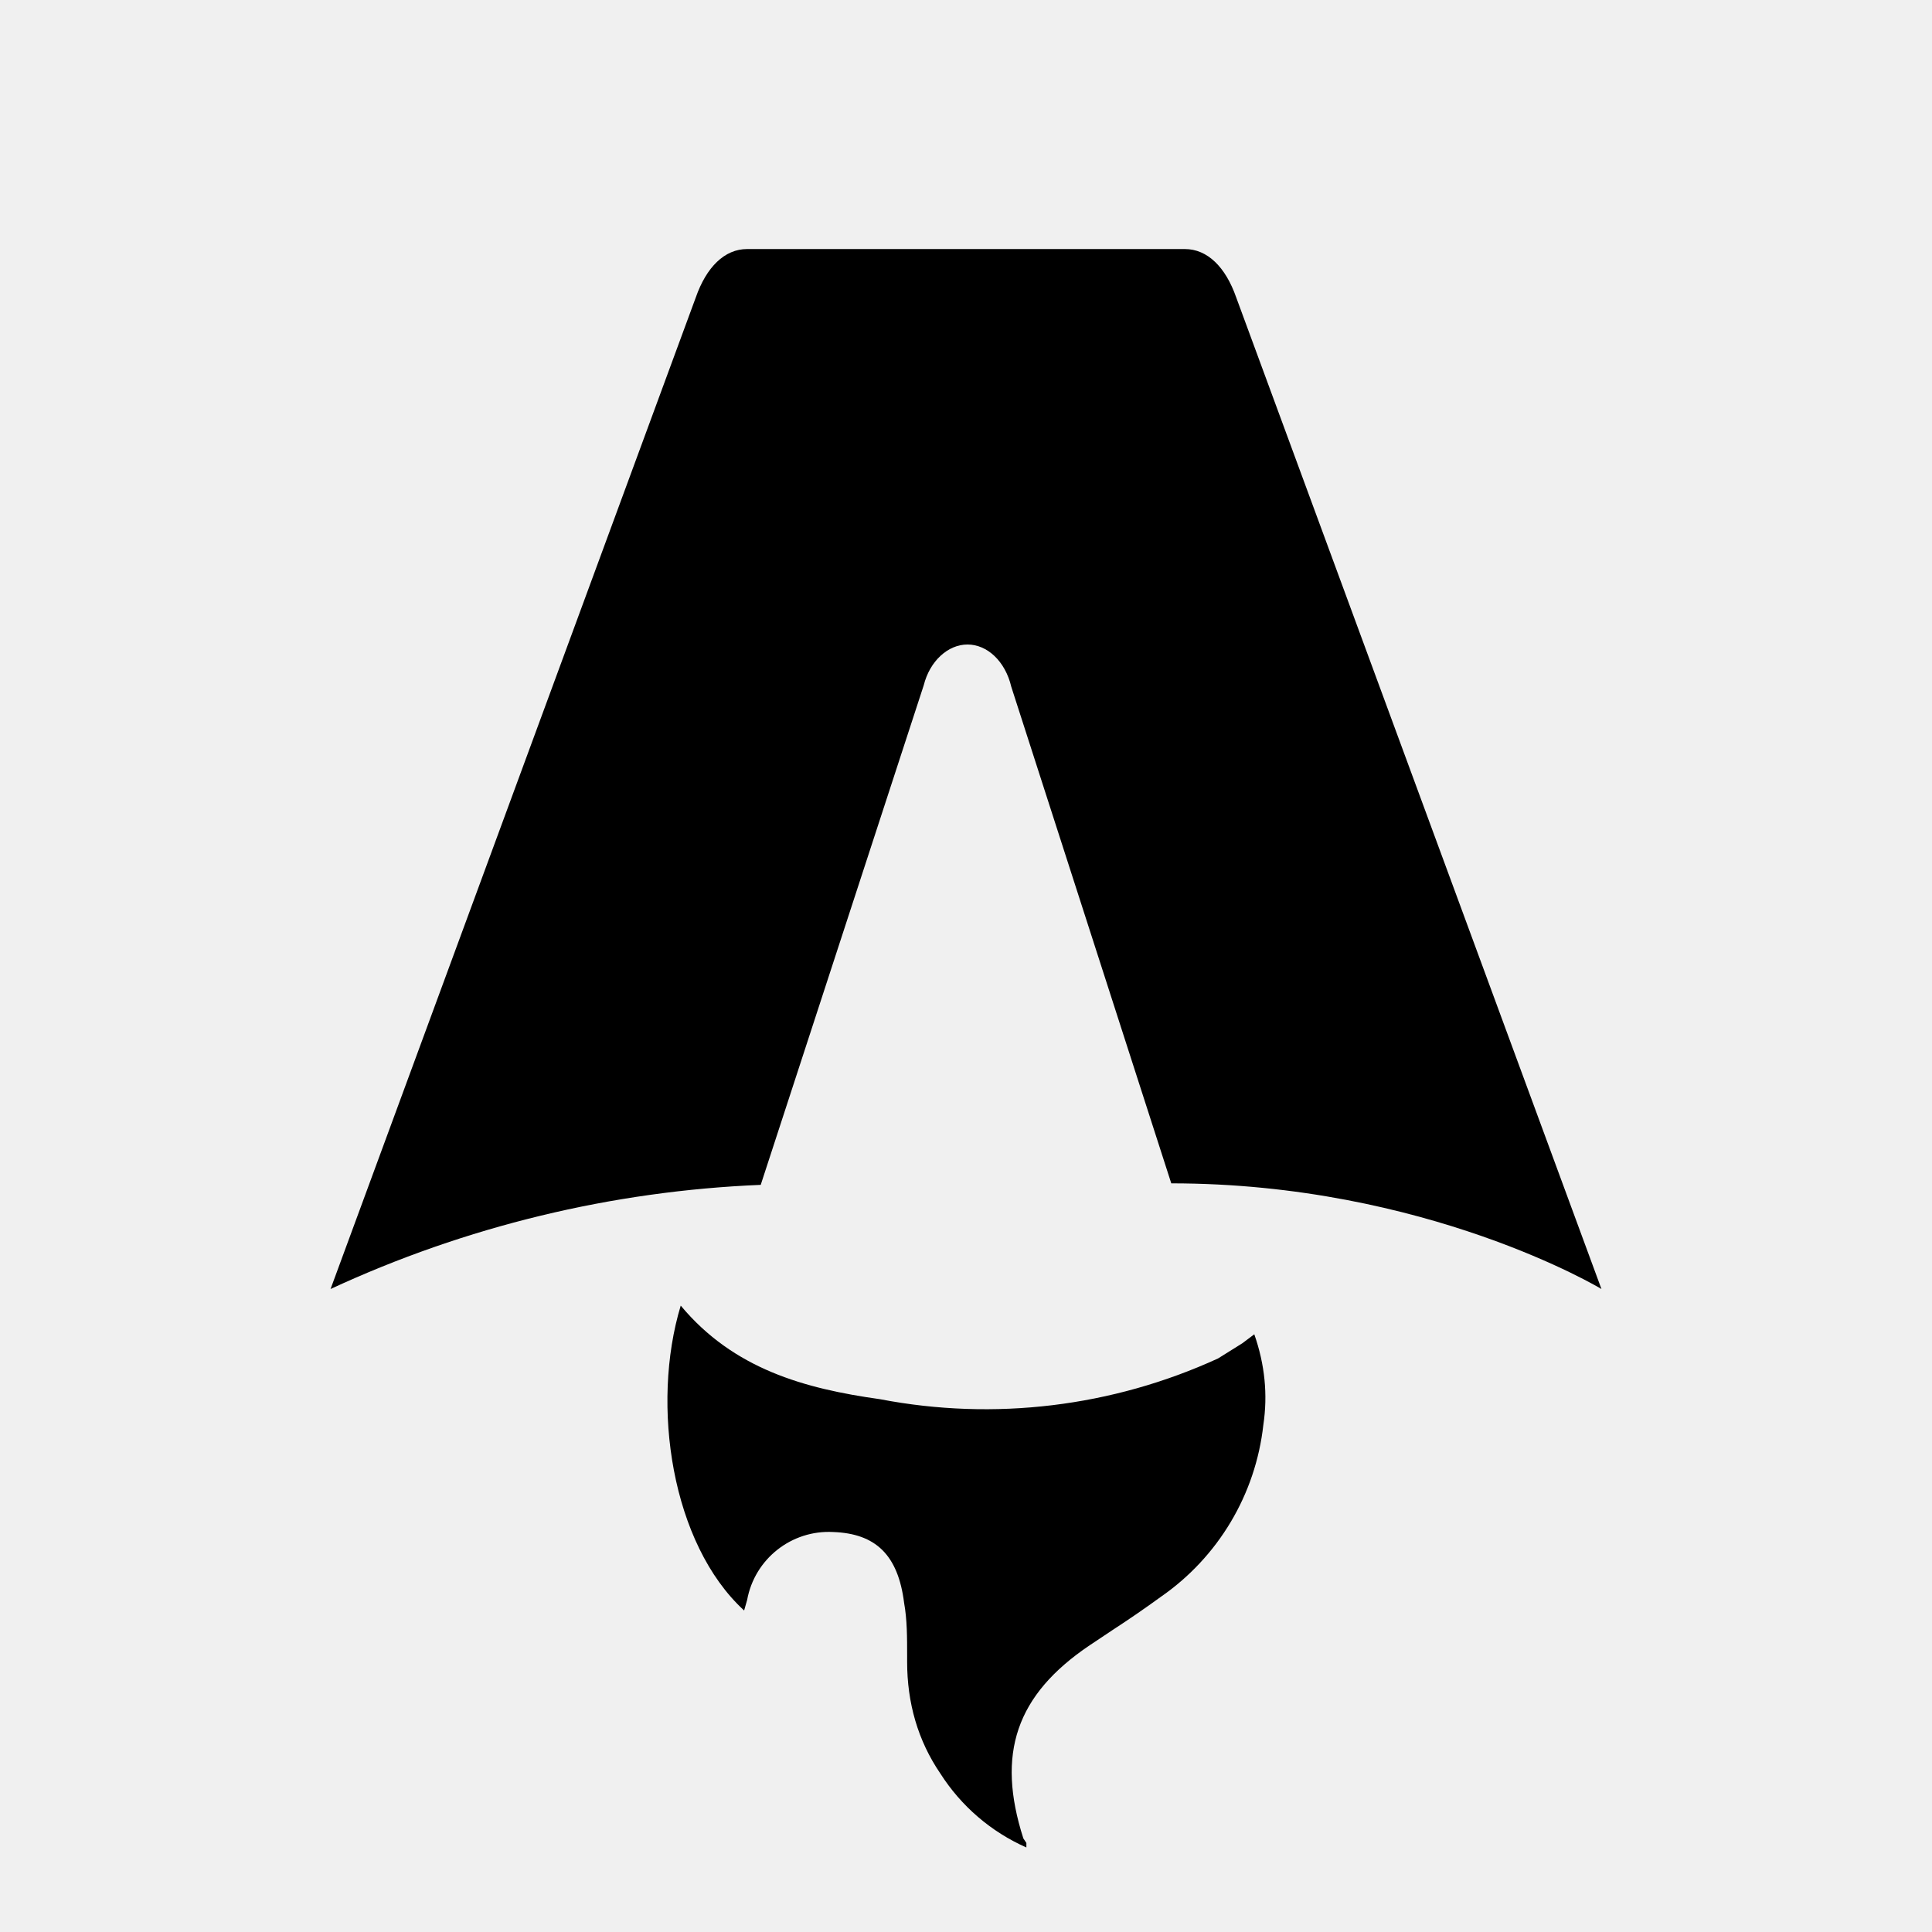
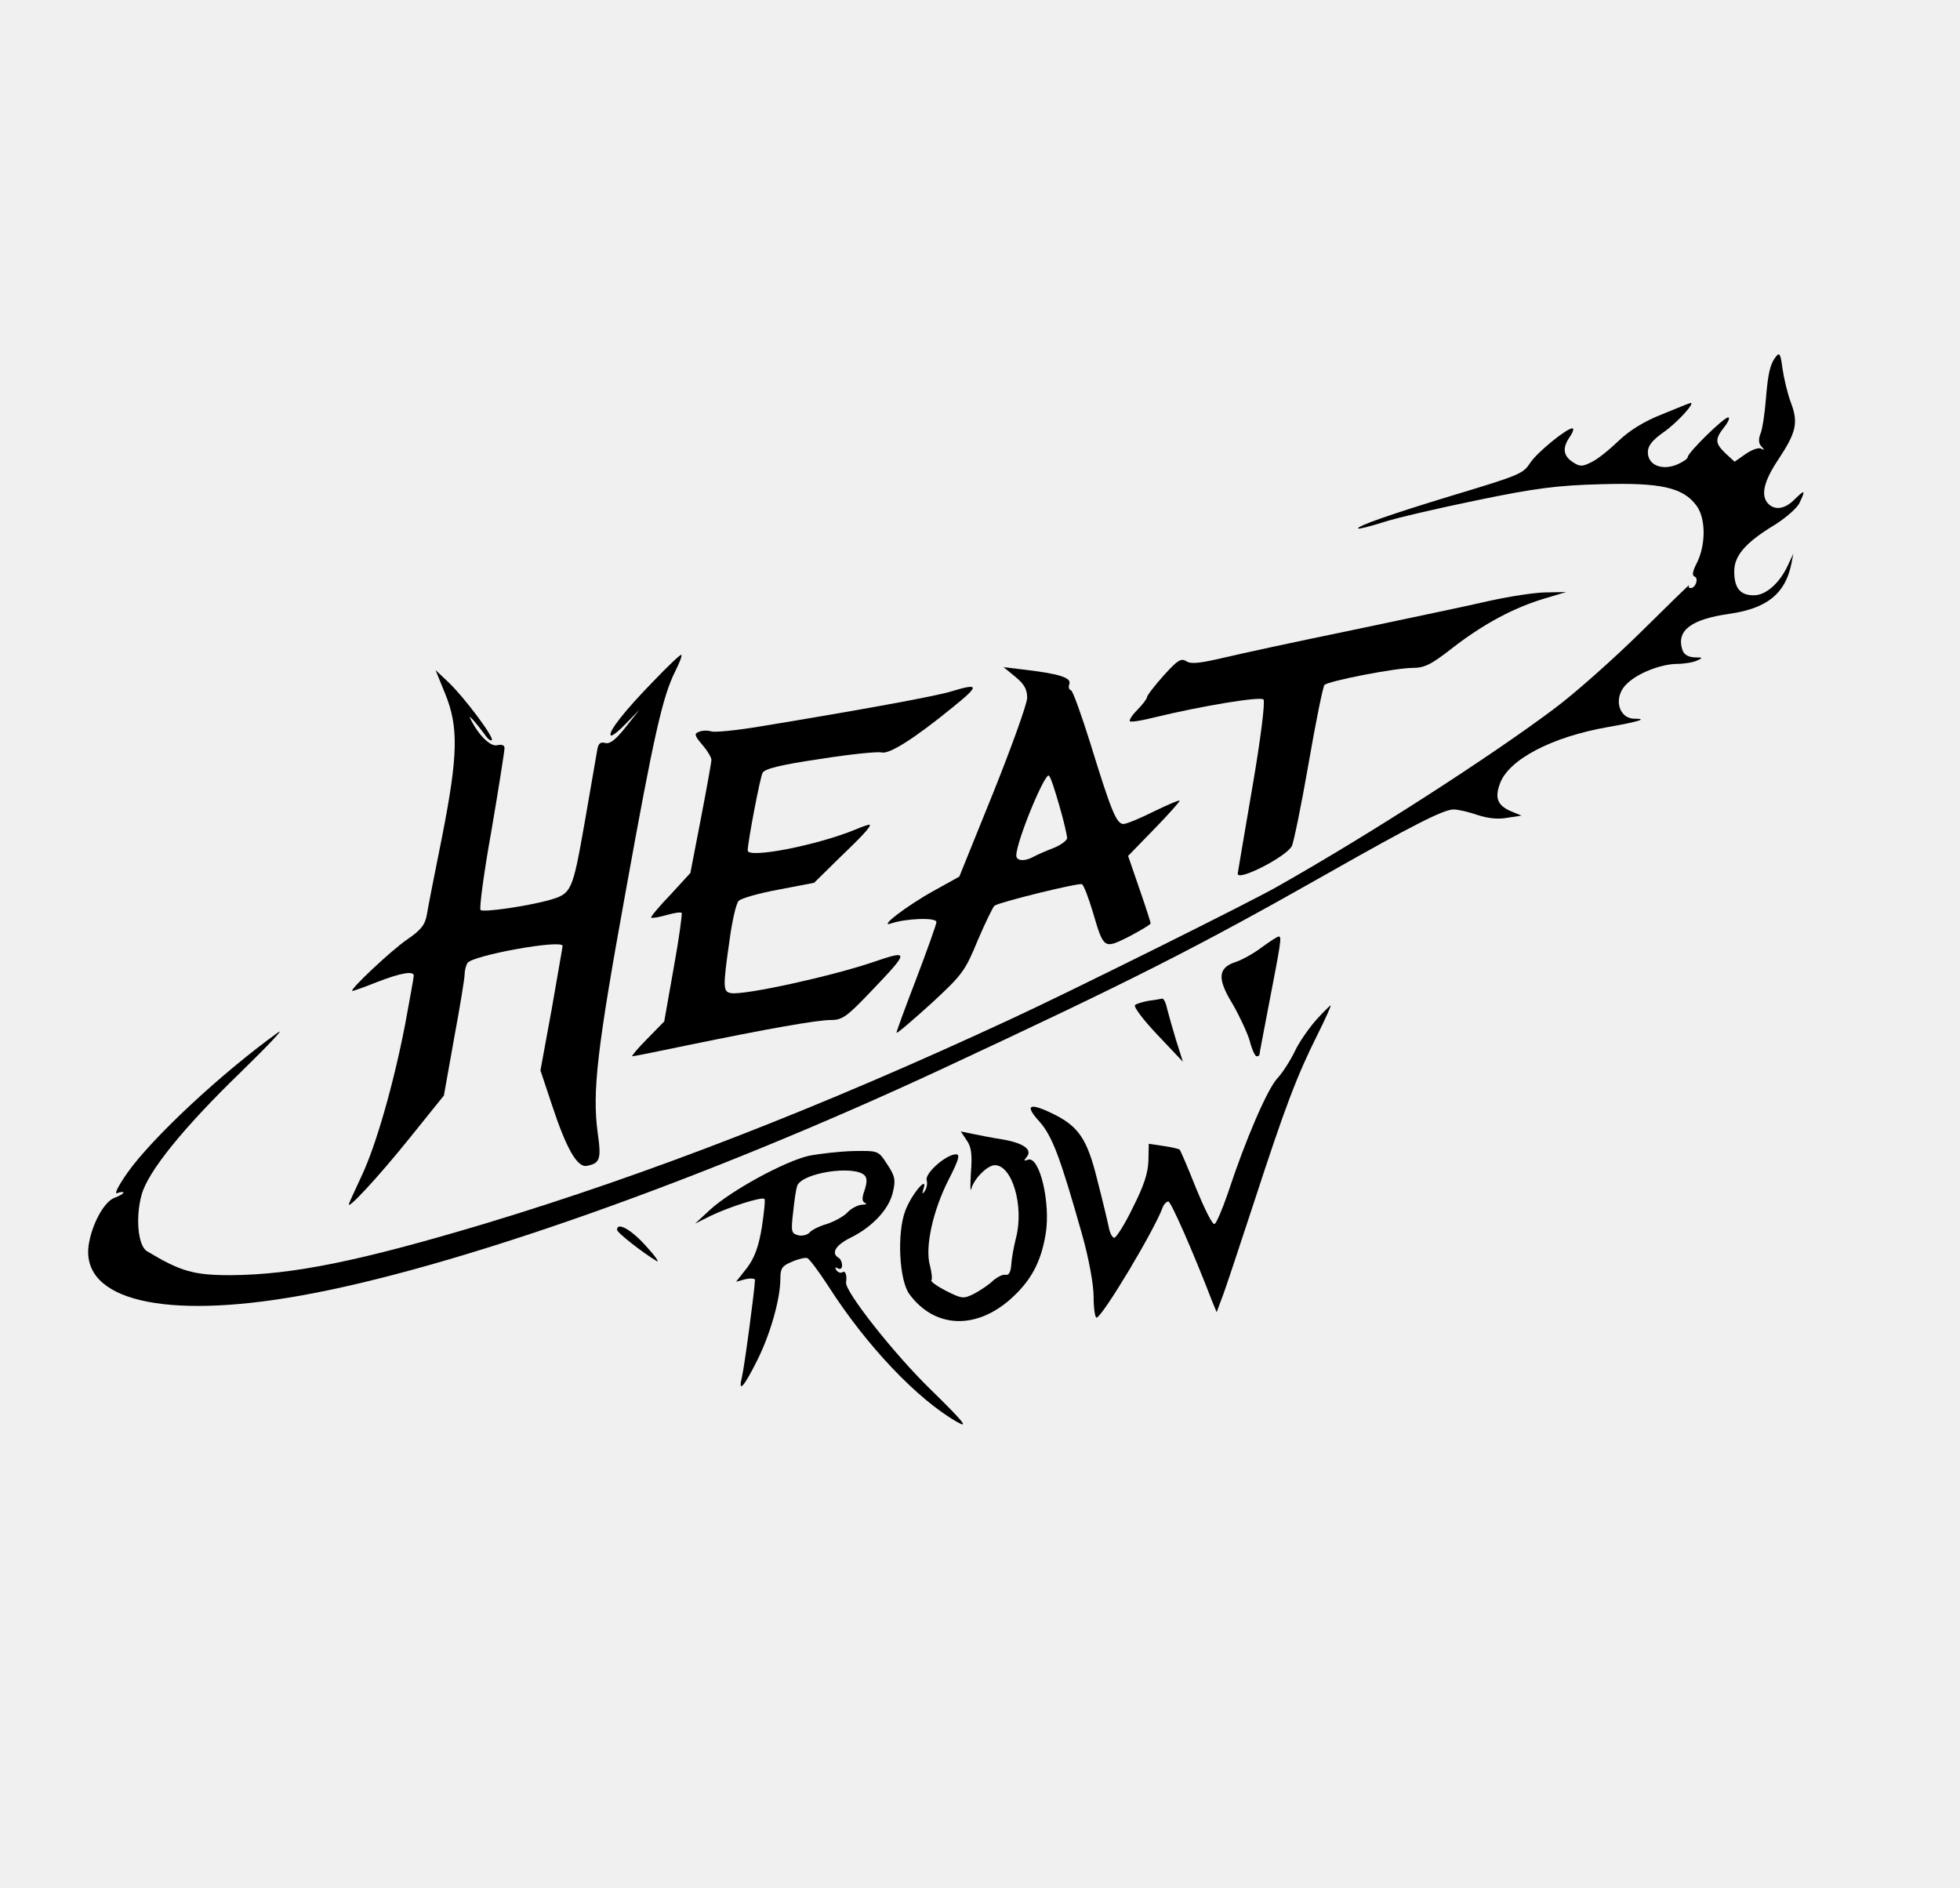
- <svg xmlns="http://www.w3.org/2000/svg" fill="none" viewBox="0 0 128 128">
-   <path d="M50.4 78.5a75.1 75.1 0 0 0-28.5 6.9l24.2-65.7c.7-2 1.9-3.2 3.4-3.2h29c1.5 0 2.7 1.2 3.4 3.2l24.2 65.7s-11.6-7-28.5-7L67 45.5c-.4-1.7-1.6-2.8-2.9-2.8-1.3 0-2.5 1.1-2.9 2.7L50.4 78.5Zm-1.1 28.2Zm-4.2-20.2c-2 6.6-.6 15.8 4.2 20.2a17.5 17.5 0 0 1 .2-.7 5.5 5.5 0 0 1 5.7-4.5c2.8.1 4.3 1.5 4.7 4.7.2 1.1.2 2.3.2 3.5v.4c0 2.7.7 5.2 2.2 7.4a13 13 0 0 0 5.7 4.9v-.3l-.2-.3c-1.8-5.6-.5-9.5 4.4-12.8l1.5-1a73 73 0 0 0 3.2-2.2 16 16 0 0 0 6.8-11.4c.3-2 .1-4-.6-6l-.8.6-1.6 1a37 37 0 0 1-22.4 2.7c-5-.7-9.7-2-13.2-6.2Z" />
-   <style>
-         path { fill: #000; }
-         @media (prefers-color-scheme: dark) {
-             path { fill: #FFF; }
-         }
-     </style>
+ <svg xmlns="http://www.w3.org/2000/svg" version="1.0" width="540pt" height="520pt" viewBox="0 0 540 520" preserveAspectRatio="xMidYMid meet">
+   <g transform="translate(0,520) scale(0.1,-0.1)" fill="#000000" stroke="none">
+     <path d="M4894 4219 c-17 -21 -23 -46 -29 -121 -3 -37 -9 -78 -14 -91 -7 -17 -6 -29 2 -37 9 -10 9 -11 -1 -6 -6 4 -26 -3 -43 -15 l-30 -21 -25 23 c-29 28 -30 39 -3 73 11 14 16 26 10 26 -12 0 -111 -97 -111 -109 0 -5 -14 -14 -30 -21 -42 -17 -80 -1 -80 34 0 18 12 33 43 55 35 24 88 81 75 81 -2 0 -37 -14 -78 -31 -49 -19 -91 -45 -120 -73 -25 -24 -58 -51 -75 -59 -26 -13 -32 -13 -52 0 -27 18 -29 40 -7 71 8 12 11 22 6 22 -16 0 -98 -67 -116 -95 -20 -30 -25 -33 -221 -92 -161 -49 -259 -83 -253 -89 2 -2 33 6 68 17 36 12 153 39 260 61 159 33 222 41 340 44 166 5 227 -9 264 -59 26 -35 26 -108 1 -158 -11 -21 -14 -34 -7 -37 13 -4 4 -32 -10 -32 -5 0 -7 3 -4 8 2 4 -57 -54 -132 -128 -76 -75 -184 -171 -242 -214 -178 -133 -507 -345 -760 -488 -71 -41 -578 -293 -734 -365 -523 -243 -996 -427 -1450 -564 -344 -103 -529 -141 -701 -142 -101 0 -137 10 -230 66 -25 15 -32 93 -15 155 17 64 116 186 273 338 78 76 124 125 102 109 -158 -114 -347 -291 -414 -386 -26 -37 -37 -60 -28 -56 10 4 17 4 17 1 0 -2 -11 -9 -25 -14 -29 -11 -63 -75 -71 -132 -19 -150 208 -204 580 -138 421 74 1109 317 1771 625 521 243 698 332 1065 540 231 131 317 175 345 175 12 0 42 -7 65 -15 27 -9 57 -13 82 -8 l40 6 -29 12 c-37 16 -45 36 -31 75 23 67 143 130 298 157 85 15 111 23 74 23 -47 0 -60 62 -21 97 30 29 92 53 136 54 20 0 45 4 56 9 18 8 17 9 -7 9 -17 1 -29 8 -33 21 -17 53 24 84 130 99 103 15 153 55 170 136 l6 30 -15 -32 c-23 -50 -61 -83 -94 -83 -38 0 -54 20 -54 66 0 44 32 80 113 129 30 19 61 46 67 60 17 36 15 37 -13 10 -26 -27 -54 -32 -73 -13 -22 22 -13 62 28 123 49 74 55 101 34 156 -9 24 -19 66 -23 93 -5 39 -8 46 -17 35z" />
+     <path d="M4105 3545 c-55 -13 -224 -48 -375 -80 -151 -31 -313 -66 -359 -77 -64 -15 -89 -18 -102 -10 -15 10 -25 3 -63 -39 -25 -28 -46 -55 -46 -60 0 -4 -12 -20 -26 -34 -14 -14 -24 -29 -21 -32 3 -3 34 2 69 11 128 31 290 58 299 49 5 -5 -7 -105 -31 -244 -22 -128 -40 -235 -40 -236 0 -22 134 47 149 76 5 9 26 111 46 226 20 116 40 214 44 218 11 11 196 47 243 47 33 0 51 9 111 56 84 65 168 110 252 135 l60 18 -55 -1 c-30 0 -100 -11 -155 -23z" />
+     <path d="M1799 3322 c-79 -81 -125 -140 -116 -148 3 -3 22 12 42 33 l37 38 -38 -48 c-27 -34 -43 -47 -56 -44 -13 4 -19 -1 -22 -16 -2 -12 -18 -103 -35 -202 -34 -193 -36 -197 -99 -215 -62 -17 -181 -34 -188 -27 -4 4 9 102 30 219 20 117 36 219 36 227 0 8 -7 11 -20 8 -19 -5 -52 28 -74 73 -8 15 14 -9 40 -44 7 -11 16 -18 19 -15 7 7 -75 117 -119 159 l-36 34 26 -64 c38 -92 36 -171 -8 -395 -20 -99 -39 -196 -42 -215 -5 -28 -16 -42 -54 -68 -44 -30 -163 -142 -151 -142 3 0 34 11 69 25 65 25 100 31 100 17 0 -4 -11 -65 -24 -135 -32 -165 -80 -332 -119 -415 -17 -37 -33 -71 -35 -77 -11 -26 80 72 166 179 l95 118 28 157 c16 86 29 165 29 176 0 11 4 26 8 32 13 21 262 66 262 47 0 -3 -14 -81 -30 -174 l-31 -169 31 -93 c40 -122 70 -174 96 -170 37 7 41 18 31 89 -16 115 -2 233 77 668 78 433 102 538 137 607 11 22 19 42 16 44 -2 2 -37 -31 -78 -74z" />
+     <path d="M2798 3335 c24 -20 32 -34 32 -58 -1 -18 -43 -135 -94 -262 l-93 -230 -72 -40 c-74 -41 -153 -102 -116 -89 41 14 125 17 125 4 0 -6 -25 -76 -55 -155 -30 -78 -55 -146 -55 -150 0 -4 42 32 94 79 88 81 95 91 130 176 21 49 42 92 46 95 18 11 234 64 241 59 5 -3 18 -37 30 -77 30 -102 30 -102 100 -67 32 17 59 33 59 36 0 4 -14 47 -31 96 l-31 90 71 73 c39 40 71 76 71 79 0 3 -31 -10 -70 -29 -38 -19 -76 -35 -85 -35 -19 0 -34 37 -90 219 -25 80 -49 147 -54 149 -6 2 -8 9 -5 17 7 18 -27 29 -131 41 l-50 6 33 -27z m121 -356 c12 -41 21 -81 21 -88 0 -6 -17 -19 -37 -27 -21 -8 -46 -19 -55 -24 -25 -14 -48 -12 -48 3 0 39 80 232 90 220 5 -4 17 -42 29 -84z" />
+     <path d="M2620 3295 c-42 -13 -250 -51 -524 -96 -65 -11 -126 -17 -136 -14 -9 3 -25 3 -34 -1 -14 -5 -13 -10 9 -36 14 -16 25 -35 25 -41 0 -7 -13 -79 -29 -162 l-29 -150 -55 -60 c-31 -32 -55 -61 -53 -63 2 -2 21 1 42 7 21 6 40 9 42 6 2 -2 -7 -70 -22 -152 l-26 -147 -47 -48 c-26 -26 -44 -48 -41 -48 4 0 74 14 155 31 214 44 353 69 393 69 31 0 44 10 108 77 108 113 109 117 9 83 -114 -39 -355 -92 -393 -86 -22 4 -23 14 -4 146 7 52 18 101 25 108 6 7 55 21 109 31 l99 19 65 64 c69 66 92 91 88 96 -2 1 -20 -5 -41 -14 -105 -43 -295 -80 -295 -57 0 22 34 201 41 214 6 11 49 22 158 38 82 13 159 21 170 18 21 -5 87 36 194 123 77 62 76 69 -3 45z" />
+     <path d="M3476 2590 c-21 -16 -53 -34 -71 -40 -50 -16 -52 -46 -9 -116 19 -33 40 -78 47 -101 6 -24 15 -43 19 -43 4 0 8 2 8 5 0 3 11 60 24 128 35 181 38 197 29 197 -4 0 -25 -14 -47 -30z" />
+     <path d="M3165 2443 c-16 -3 -34 -8 -38 -12 -4 -5 23 -41 62 -82 l70 -74 -19 60 c-10 33 -21 72 -25 88 -3 15 -9 26 -13 26 -4 -1 -20 -4 -37 -6z" />
+     <path d="M3626 2390 c-20 -23 -47 -61 -59 -87 -12 -25 -34 -59 -48 -74 -27 -29 -87 -167 -136 -316 -16 -46 -32 -84 -37 -85 -6 -2 -28 43 -51 99 -22 56 -43 104 -45 106 -3 2 -23 7 -45 10 l-40 6 -1 -47 c-1 -34 -13 -70 -43 -129 -22 -46 -46 -83 -51 -83 -5 0 -12 12 -15 28 -3 15 -17 74 -32 132 -28 113 -51 148 -127 184 -61 29 -73 21 -33 -23 36 -40 58 -99 118 -311 19 -67 32 -139 32 -172 0 -32 4 -58 8 -58 15 0 159 240 182 303 3 9 11 17 16 17 7 0 68 -138 121 -276 l12 -29 13 35 c8 19 48 140 90 268 86 264 118 348 175 462 22 44 38 80 36 80 -2 0 -20 -18 -40 -40z" />
+     <path d="M2663 2059 c13 -18 16 -38 12 -89 -2 -36 -2 -56 1 -45 8 29 45 65 65 65 48 0 81 -114 58 -201 -6 -24 -12 -57 -13 -74 -1 -19 -7 -29 -15 -27 -8 2 -23 -6 -35 -16 -11 -11 -35 -27 -52 -36 -30 -15 -34 -14 -78 8 -25 13 -43 26 -40 29 3 3 1 21 -4 41 -14 50 8 151 52 237 27 53 32 69 20 69 -27 0 -86 -52 -81 -71 3 -9 0 -23 -5 -30 -7 -10 -8 -9 -4 5 14 41 -33 -14 -50 -60 -23 -61 -17 -192 12 -230 69 -93 182 -98 278 -13 56 50 84 101 97 180 14 85 -17 216 -49 204 -12 -4 -12 -3 -3 8 16 20 -9 38 -67 48 -26 4 -62 11 -81 15 l-34 7 16 -24z" />
+     <path d="M2229 2016 c-67 -15 -215 -96 -273 -149 l-41 -38 44 22 c50 24 141 53 147 46 3 -2 -1 -37 -7 -78 -9 -54 -20 -84 -41 -112 l-30 -38 26 7 c14 3 26 2 26 -2 0 -22 -30 -246 -36 -268 -11 -45 5 -28 41 44 37 73 65 171 65 228 0 28 5 35 32 46 18 8 37 12 42 10 6 -2 32 -37 58 -77 104 -163 246 -313 356 -375 32 -18 16 2 -73 89 -102 99 -238 272 -234 296 3 20 -2 34 -10 28 -5 -3 -13 0 -17 6 -4 8 -3 9 4 5 7 -4 12 -1 12 8 0 8 -4 18 -10 21 -21 13 -8 35 35 56 60 30 105 79 115 125 8 33 6 44 -16 77 -24 37 -24 37 -92 36 -37 -1 -92 -7 -123 -13z m153 -54 c7 -7 7 -20 0 -41 -8 -22 -7 -31 1 -35 7 -2 3 -5 -9 -5 -11 -1 -29 -10 -39 -21 -10 -11 -36 -25 -57 -32 -21 -6 -43 -17 -48 -24 -6 -6 -20 -10 -31 -7 -19 5 -20 11 -14 62 3 31 8 64 11 73 11 37 157 59 186 30z" />
+     <path d="M1700 1812 c0 -8 72 -64 109 -86 9 -5 -4 14 -29 41 -40 45 -80 68 -80 45z" />
+   </g>
</svg>
